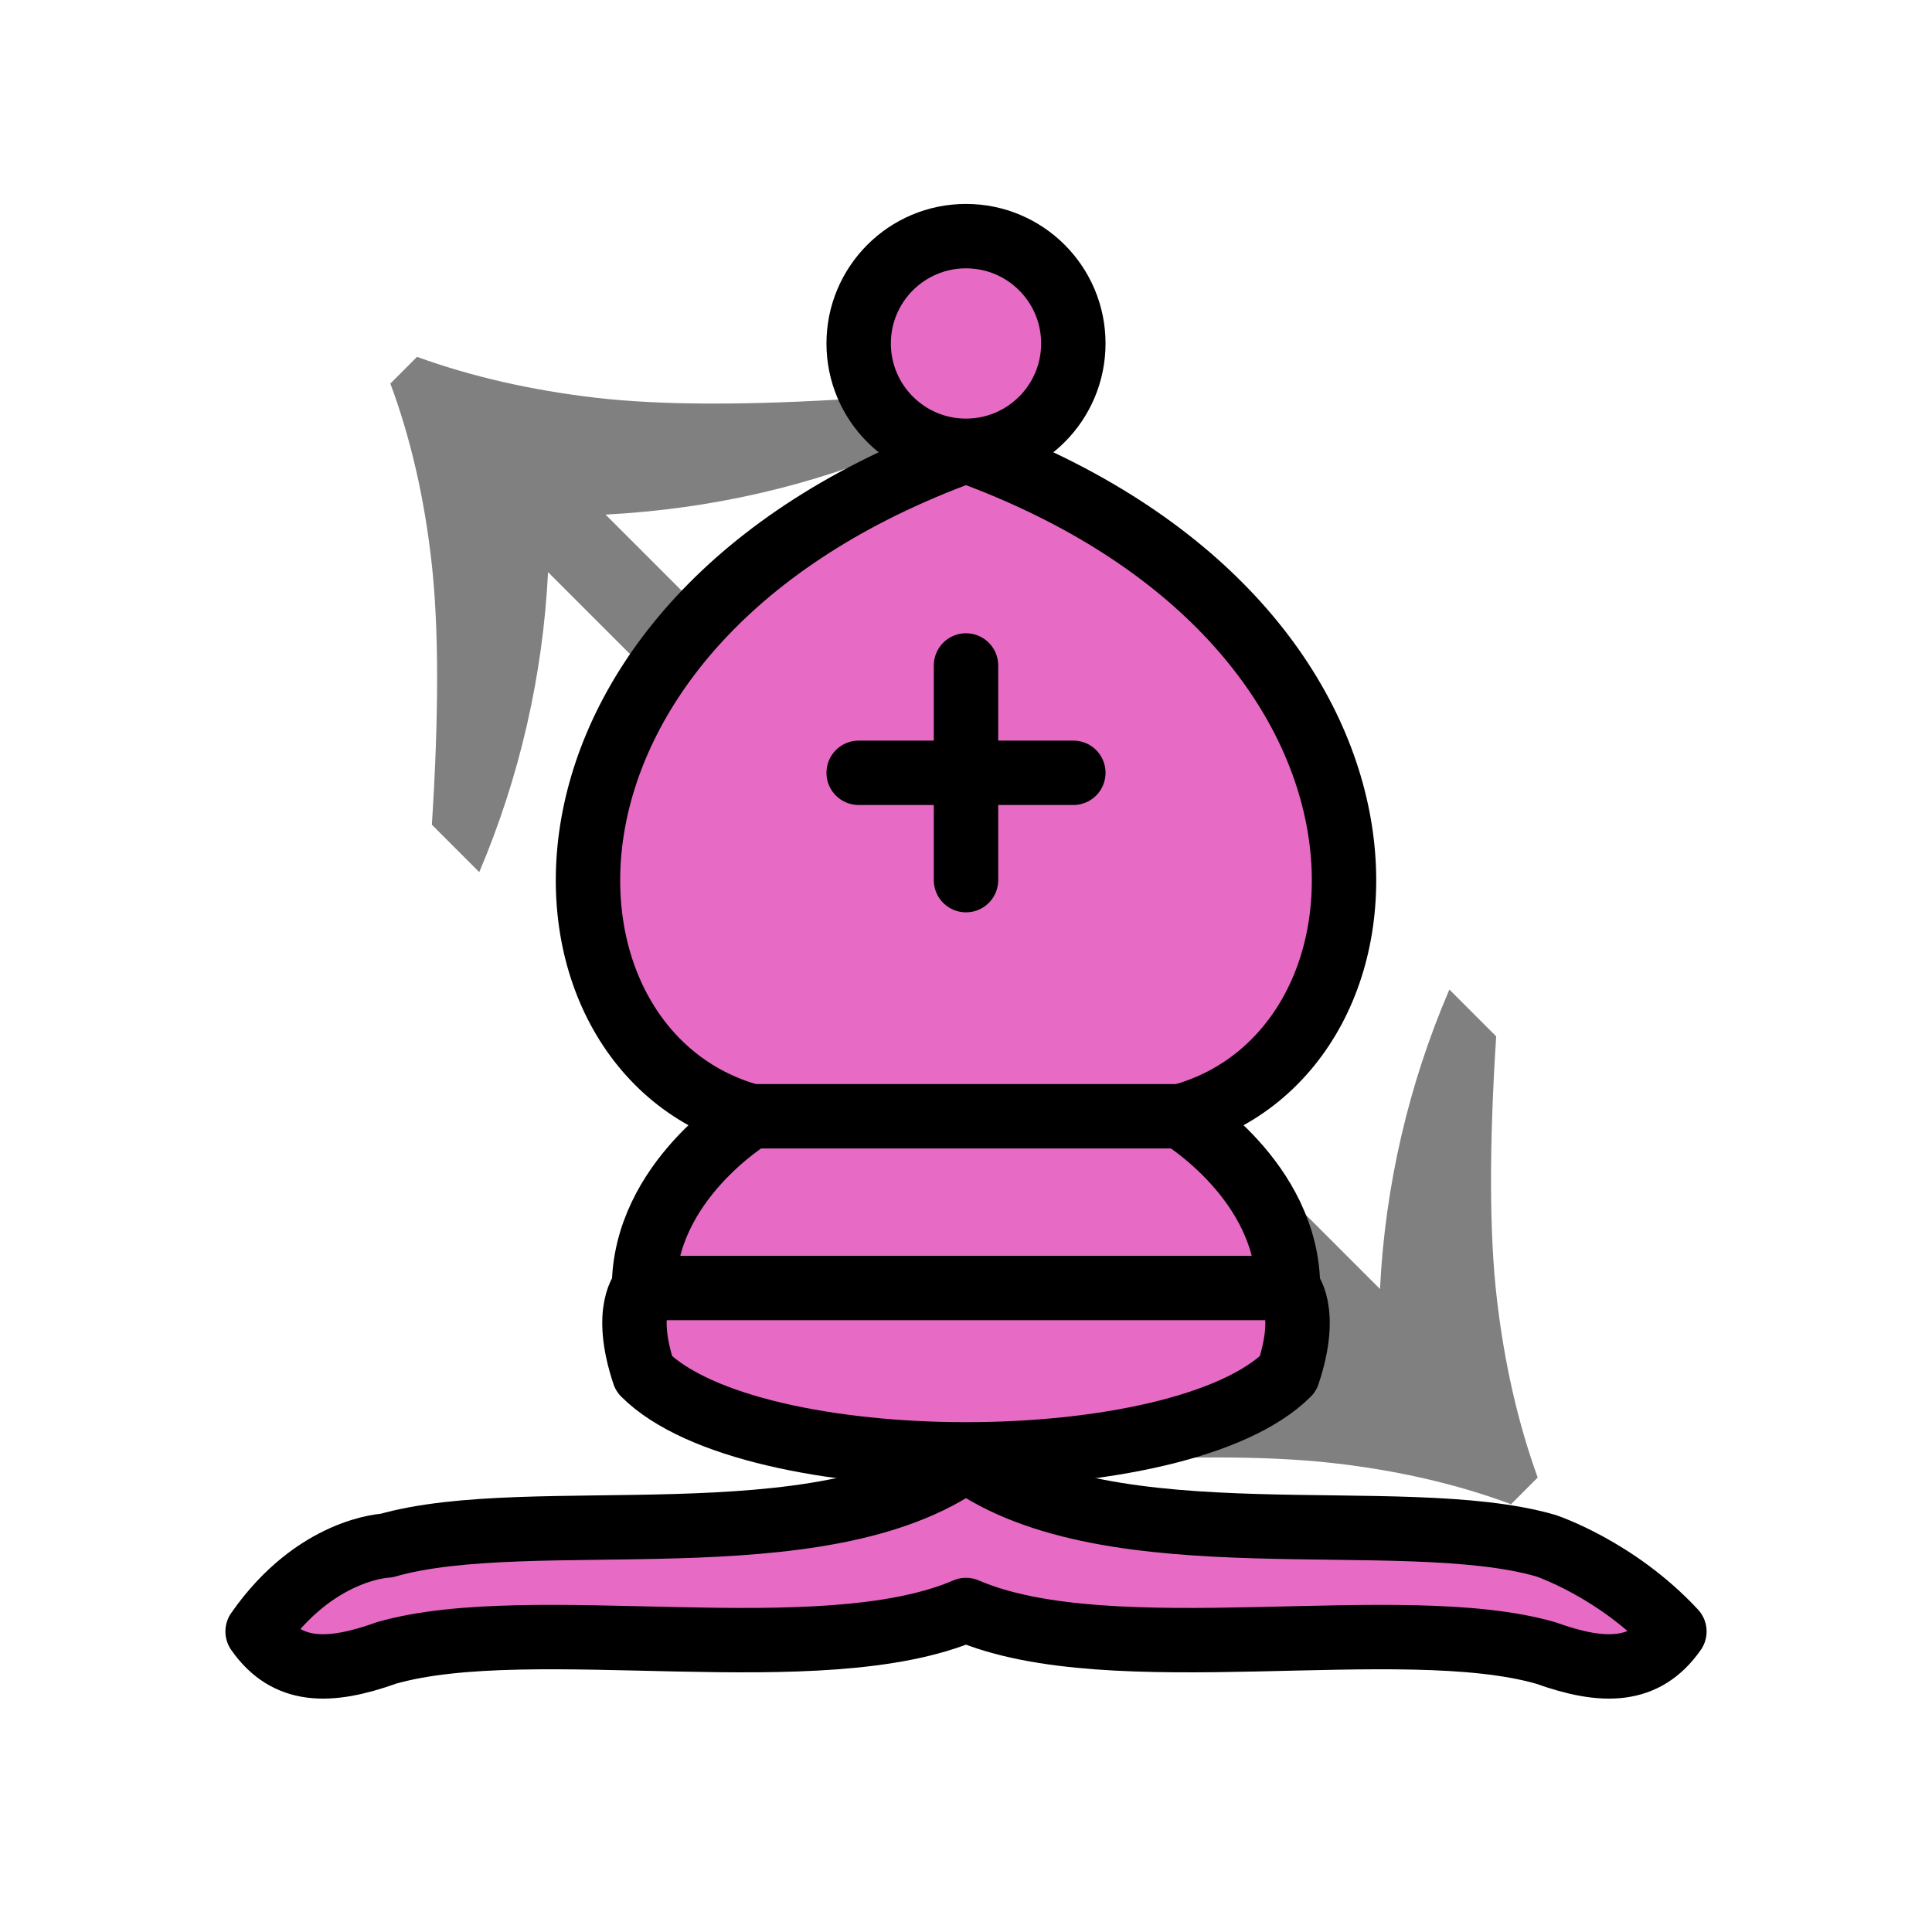
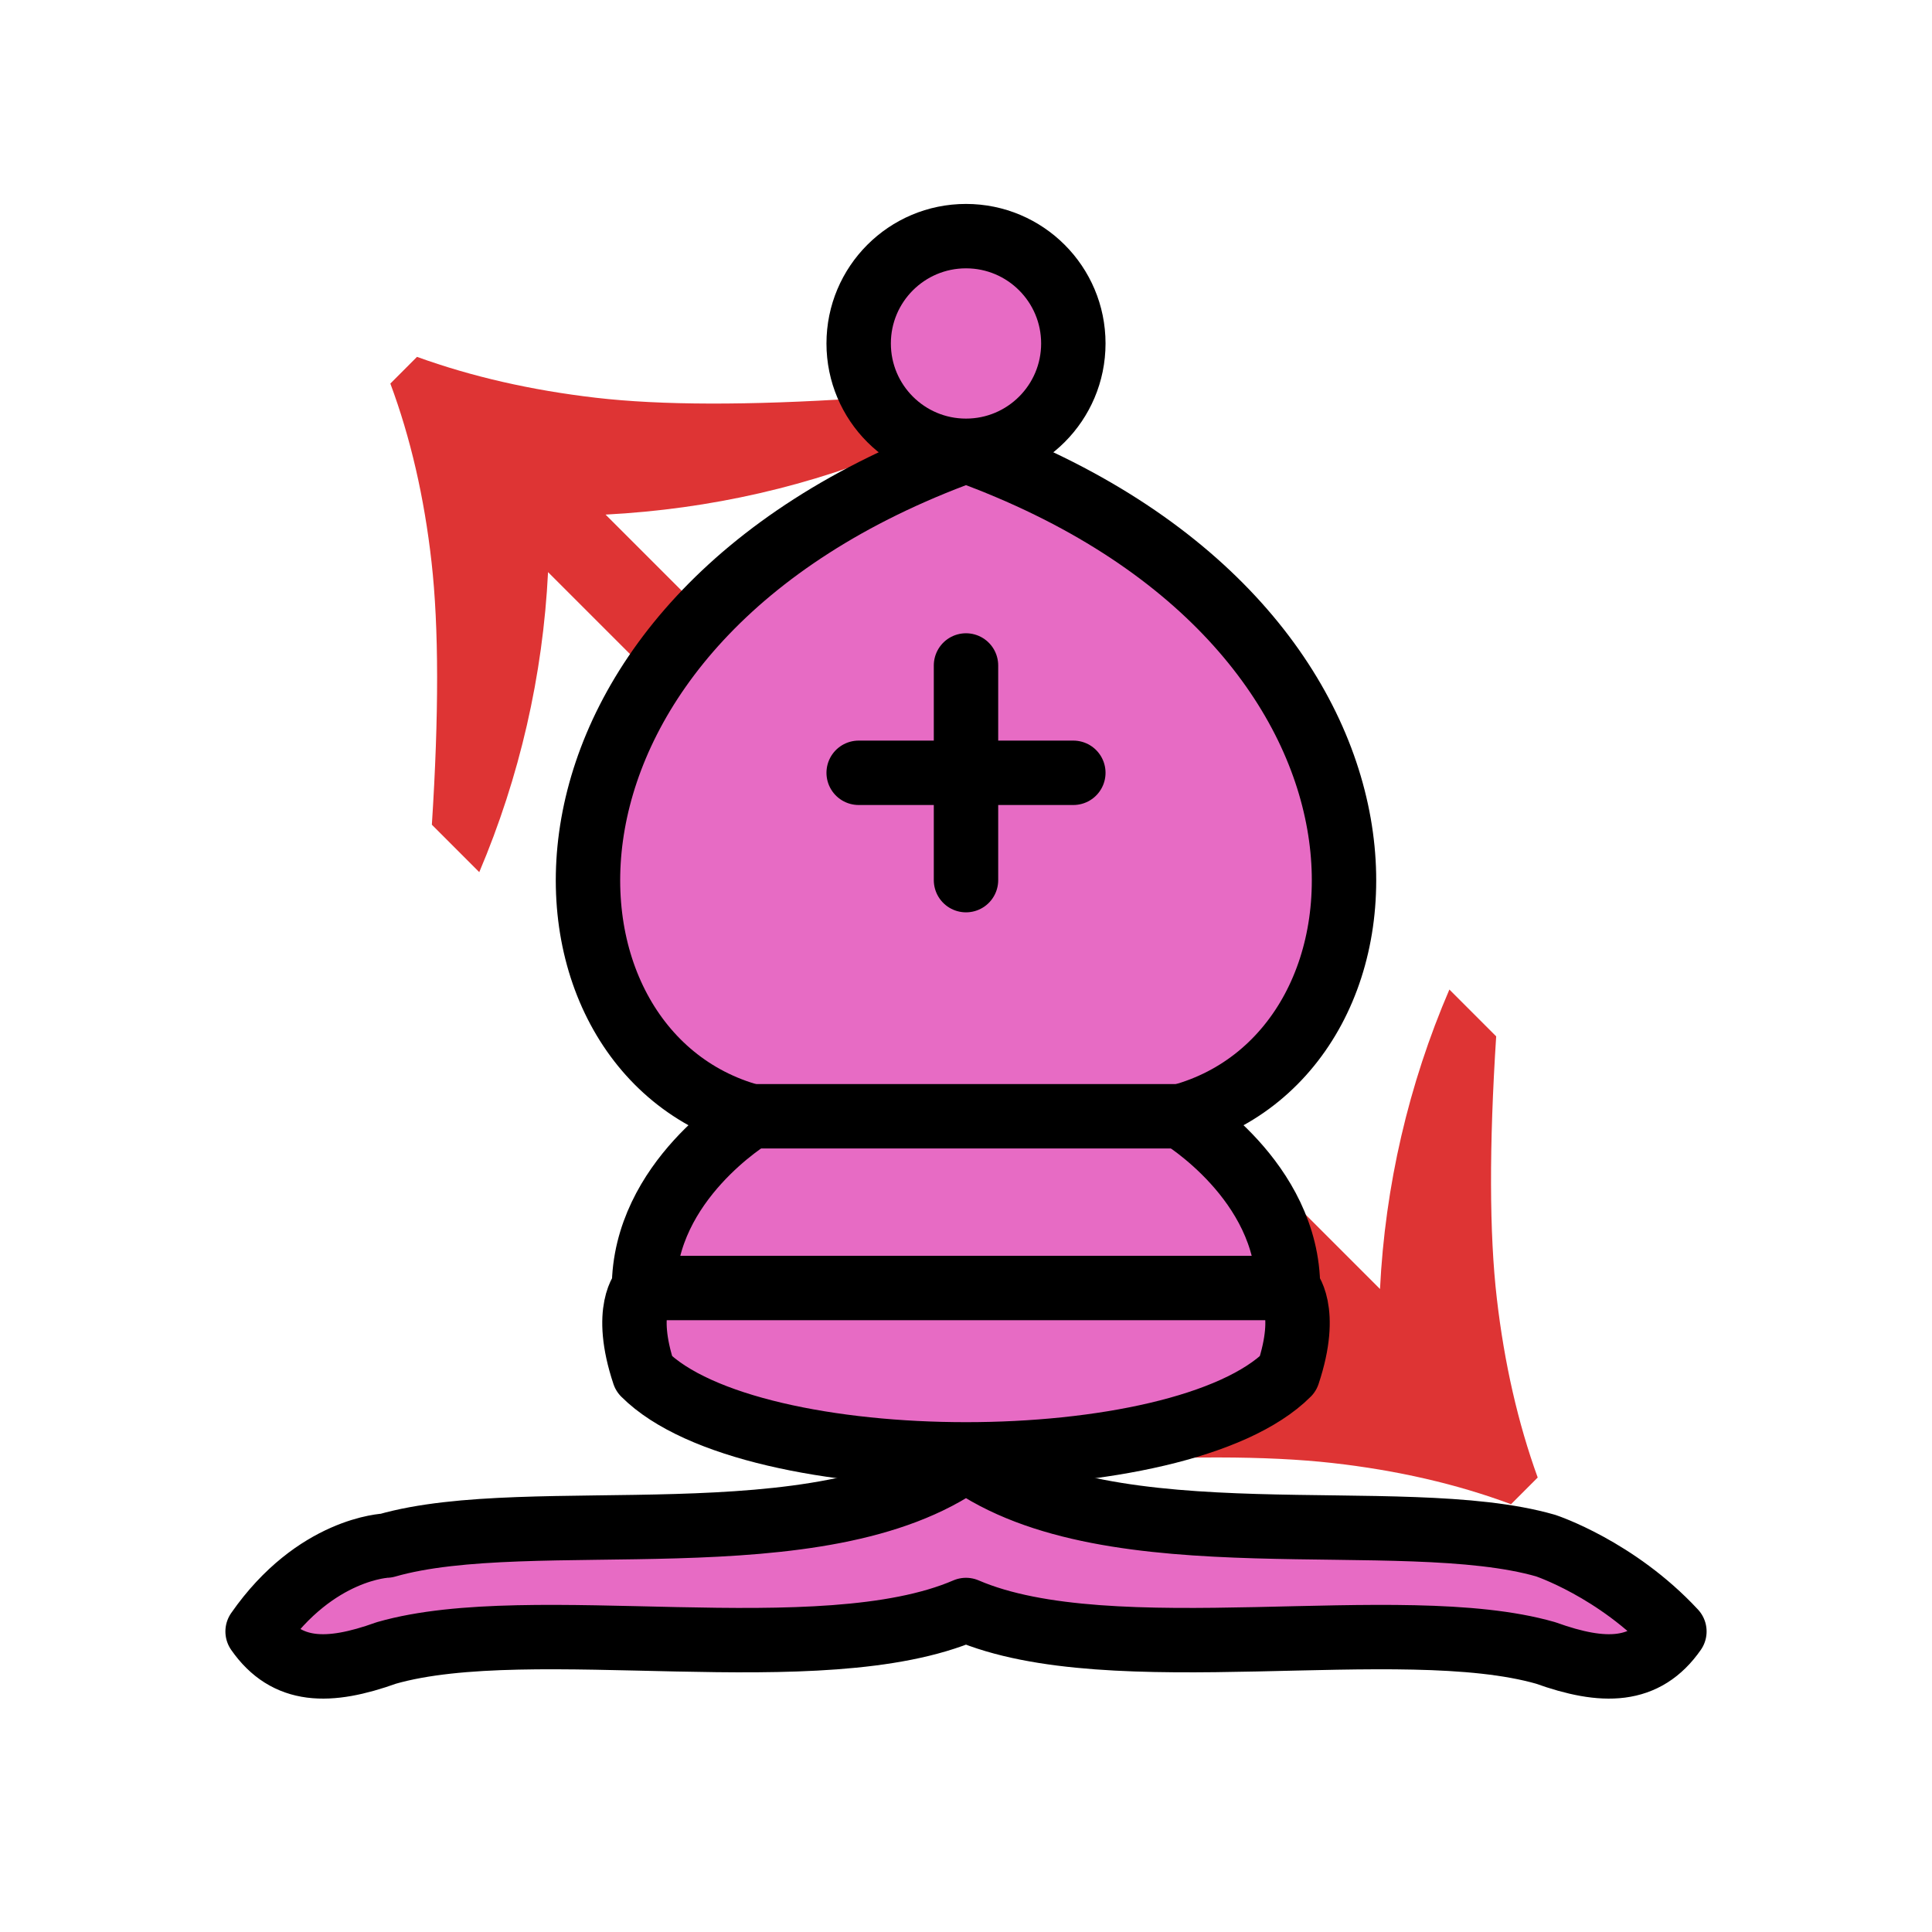
<svg xmlns="http://www.w3.org/2000/svg" width="45" height="45" id="svg3128" version="1.0">
  <defs id="defs3130">
    </defs>
  <g id="layer1" style="display: inline;">
-     <path d="m 9.092,8.934 0.621,-0.622 c 1.27,0.46 2.661,0.778 4.171,0.953 1.51,0.175 3.545,0.18 6.104,0.014 l 1.105,1.105 c -2.21,0.939 -4.539,1.473 -6.988,1.602 l 18.038,18.037 a 20.156,20.156 0 0 1 1.616,-6.975 l 1.09,1.091 c -0.165,2.56 -0.16,4.595 0.015,6.105 0.175,1.51 0.492,2.9 0.952,4.17 l -0.621,0.622 c -1.261,-0.47 -2.65,-0.79 -4.164,-0.96 -1.515,-0.17 -3.552,-0.172 -6.111,-0.007 l -1.091,-1.09 a 20.157,20.157 0 0 1 6.974,-1.617 l -18.038,-18.036 a 20.478,20.478 0 0 1 -1.602,6.988 l -1.104,-1.105 c 0.165,-2.56 0.163,-4.597 -0.007,-6.111 -0.17,-1.515 -0.49,-2.903 -0.96,-4.164 z" id="path5521" style="fill:#808080;fill-opacity:1" />
+     <path d="m 9.092,8.934 0.621,-0.622 c 1.27,0.46 2.661,0.778 4.171,0.953 1.51,0.175 3.545,0.18 6.104,0.014 l 1.105,1.105 c -2.21,0.939 -4.539,1.473 -6.988,1.602 l 18.038,18.037 a 20.156,20.156 0 0 1 1.616,-6.975 l 1.09,1.091 c -0.165,2.56 -0.16,4.595 0.015,6.105 0.175,1.51 0.492,2.9 0.952,4.17 l -0.621,0.622 c -1.261,-0.47 -2.65,-0.79 -4.164,-0.96 -1.515,-0.17 -3.552,-0.172 -6.111,-0.007 l -1.091,-1.09 a 20.157,20.157 0 0 1 6.974,-1.617 l -18.038,-18.036 a 20.478,20.478 0 0 1 -1.602,6.988 l -1.104,-1.105 c 0.165,-2.56 0.163,-4.597 -0.007,-6.111 -0.17,-1.515 -0.49,-2.903 -0.96,-4.164 z" id="path5521" style="fill:#de3434;fill-opacity:1" />
    <path style="fill:#e76bc4;fill-opacity:1;fill-rule:evenodd;stroke:black;stroke-width:1.5;stroke-linecap:butt;stroke-linejoin:round;stroke-miterlimit:4;stroke-dasharray:none;stroke-opacity:1" d="M 9,36 C 12.385,35.028 19.115,36.431 22.5,34 C 25.885,36.431 32.615,35.028 36,36 C 36,36 37.646,36.542 39,38 C 38.323,38.972 37.354,38.986 36,38.5 C 32.615,37.528 25.885,38.958 22.5,37.5 C 19.115,38.958 12.385,37.528 9,38.5 C 7.646,38.986 6.677,38.972 6,38 C 7.354,36.055 9,36 9,36 z " id="path4582" />
    <path style="fill:#e76bc4;fill-opacity:1;fill-rule:evenodd;stroke:black;stroke-width:1.5;stroke-linecap:butt;stroke-linejoin:round;stroke-miterlimit:4;stroke-dasharray:none;stroke-opacity:1" d="M 15,32 C 17.5,34.5 27.5,34.5 30,32 C 30.5,30.5 30,30 30,30 C 30,27.5 27.5,26 27.5,26 C 33,24.5 33.5,14.5 22.5,10.5 C 11.5,14.5 12,24.5 17.5,26 C 17.5,26 15,27.5 15,30 C 15,30 14.5,30.5 15,32 z " id="path4584" />
    <path style="opacity:1;fill:#e76bc4;fill-opacity:1;stroke:black;stroke-width:1.5;stroke-linecap:butt;stroke-linejoin:round;stroke-miterlimit:4;stroke-dasharray:none;stroke-opacity:1" id="path4586" d="M 25 10 A 2.5 2.5 0 1 1  20,10 A 2.5 2.5 0 1 1  25 10 z" transform="translate(0, -2)" />
    <path style="fill: none; fill-opacity: 0.75; fill-rule: evenodd; stroke: black; stroke-width: 1.5; stroke-linecap: butt; stroke-linejoin: miter; stroke-miterlimit: 4; stroke-dasharray: none; stroke-opacity: 1;" d="M 17.5,26 L 27.5,26" id="path4588" />
    <path style="fill: none; fill-opacity: 0.75; fill-rule: evenodd; stroke: black; stroke-width: 1.5; stroke-linecap: butt; stroke-linejoin: miter; stroke-miterlimit: 4; stroke-dasharray: none; stroke-opacity: 1;" d="M 15,30 L 30,30" id="path4590" />
    <path style="fill: none; fill-opacity: 0.75; fill-rule: evenodd; stroke: black; stroke-width: 1.5; stroke-linecap: round; stroke-linejoin: miter; stroke-miterlimit: 4; stroke-dasharray: none; stroke-opacity: 1;" d="M 22.5,15.5 L 22.5,20.5" id="path4592" />
    <path style="fill: none; fill-opacity: 0.75; fill-rule: evenodd; stroke: black; stroke-width: 1.5; stroke-linecap: round; stroke-linejoin: miter; stroke-miterlimit: 4; stroke-dasharray: none; stroke-opacity: 1;" d="M 20,18 L 25,18" id="path4594" />
  </g>
  <g id="layer2" style="display: inline;" />
</svg>
